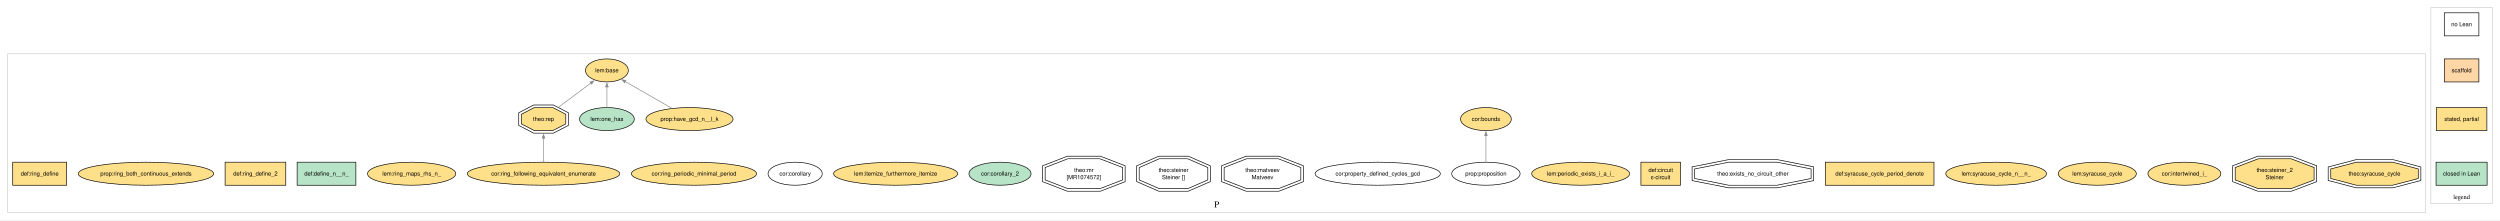
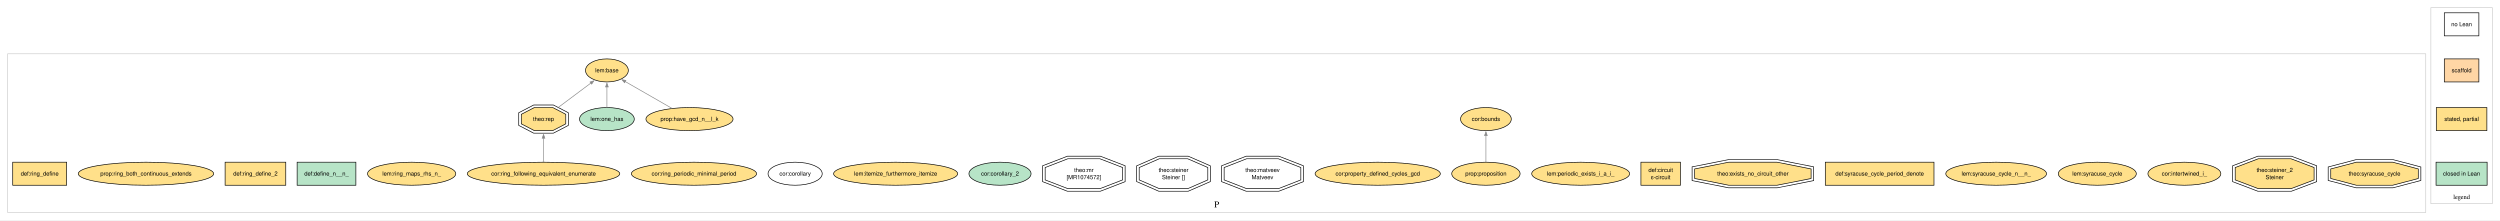
<svg xmlns="http://www.w3.org/2000/svg" width="3905pt" height="344pt" viewBox="0.00 0.00 3905.00 344.00">
  <g id="graph0" class="graph" transform="scale(1 1) rotate(0) translate(4 339.94)">
    <polygon fill="white" stroke="none" points="-4,4 -4,-339.94 3901,-339.94 3901,4 -4,4" />
    <g id="clust1" class="cluster">
      <polygon fill="none" stroke="#cccccc" points="8,-8 8,-255.94 3785,-255.94 3785,-8 8,-8" />
      <text xml:space="preserve" text-anchor="middle" x="1896.5" y="-15.95" font-family="Times,serif" font-size="14.00">P</text>
    </g>
    <g id="clust2" class="cluster">
      <polygon fill="none" stroke="#cccccc" points="3793,-21.84 3793,-327.94 3889,-327.94 3889,-21.84 3793,-21.84" />
      <text xml:space="preserve" text-anchor="middle" x="3841" y="-29.09" font-family="Times,serif" font-size="10.00">legend</text>
    </g>
    <g id="node1" class="node">
      <polygon fill="#ffe08a" stroke="black" points="100.12,-86.59 15.88,-86.59 15.88,-50.59 100.12,-50.59 100.12,-86.59" />
      <text xml:space="preserve" text-anchor="middle" x="58" y="-65.67" font-family="Helvetica,sans-Serif" font-size="9.00">def:ring_define</text>
    </g>
    <g id="node2" class="node">
      <ellipse fill="#ffe08a" stroke="black" cx="224" cy="-68.59" rx="105.77" ry="18" />
      <text xml:space="preserve" text-anchor="middle" x="224" y="-65.67" font-family="Helvetica,sans-Serif" font-size="9.00">prop:ring_both_continuous_extends</text>
    </g>
    <g id="node3" class="node">
      <polygon fill="#ffe08a" stroke="black" points="442.38,-86.59 347.62,-86.59 347.62,-50.59 442.38,-50.59 442.38,-86.59" />
      <text xml:space="preserve" text-anchor="middle" x="395" y="-65.67" font-family="Helvetica,sans-Serif" font-size="9.00">def:ring_define_2</text>
    </g>
    <g id="node4" class="node">
      <ellipse fill="#ffe08a" stroke="black" cx="944" cy="-229.94" rx="33.43" ry="18" />
      <text xml:space="preserve" text-anchor="middle" x="944" y="-227.01" font-family="Helvetica,sans-Serif" font-size="9.00">lem:base</text>
    </g>
    <g id="node5" class="node">
      <polygon fill="#b7e4c7" stroke="black" points="551.88,-86.59 460.12,-86.59 460.12,-50.59 551.88,-50.59 551.88,-86.59" />
      <text xml:space="preserve" text-anchor="middle" x="506" y="-65.67" font-family="Helvetica,sans-Serif" font-size="9.00">def:define_n__n_</text>
    </g>
    <g id="node6" class="node">
      <ellipse fill="#ffe08a" stroke="black" cx="639" cy="-68.59" rx="68.93" ry="18" />
      <text xml:space="preserve" text-anchor="middle" x="639" y="-65.67" font-family="Helvetica,sans-Serif" font-size="9.00">lem:ring_maps_rhs_n_</text>
    </g>
    <g id="node7" class="node">
      <polygon fill="#ffe08a" stroke="black" points="879.74,-146.48 879.74,-161.39 859.39,-171.94 830.61,-171.94 810.26,-161.39 810.26,-146.48 830.61,-135.94 859.39,-135.94 879.74,-146.48" />
      <polygon fill="none" stroke="black" points="883.74,-144.05 883.74,-163.83 860.37,-175.94 829.63,-175.94 806.26,-163.83 806.26,-144.05 829.63,-131.94 860.37,-131.94 883.74,-144.05" />
      <text xml:space="preserve" text-anchor="middle" x="845" y="-151.01" font-family="Helvetica,sans-Serif" font-size="9.00">theo:rep</text>
    </g>
    <g id="edge1" class="edge">
      <path fill="none" stroke="#888888" d="M868.21,-172.29C883.45,-183.68 903.37,-198.57 918.96,-210.22" />
      <polygon fill="#888888" stroke="#888888" points="917.64,-211.86 923.71,-213.77 920.16,-208.5 917.64,-211.86" />
    </g>
    <g id="node8" class="node">
      <ellipse fill="#ffe08a" stroke="black" cx="845" cy="-68.59" rx="119.08" ry="18" />
      <text xml:space="preserve" text-anchor="middle" x="845" y="-65.67" font-family="Helvetica,sans-Serif" font-size="9.00">cor:ring_following_equivalent_enumerate</text>
    </g>
    <g id="edge2" class="edge">
      <path fill="none" stroke="#888888" d="M845,-86.86C845,-97.6 845,-111.68 845,-124.08" />
      <polygon fill="#888888" stroke="#888888" points="842.9,-124.03 845,-130.03 847.1,-124.03 842.9,-124.03" />
    </g>
    <g id="node9" class="node">
      <ellipse fill="#ffe08a" stroke="black" cx="1080" cy="-68.59" rx="97.78" ry="18" />
      <text xml:space="preserve" text-anchor="middle" x="1080" y="-65.67" font-family="Helvetica,sans-Serif" font-size="9.00">cor:ring_periodic_minimal_period</text>
    </g>
    <g id="node10" class="node">
      <ellipse fill="#ffffff" stroke="black" cx="1238" cy="-68.59" rx="42.31" ry="18" />
      <text xml:space="preserve" text-anchor="middle" x="1238" y="-65.67" font-family="Helvetica,sans-Serif" font-size="9.00">cor:corollary</text>
    </g>
    <g id="node11" class="node">
      <ellipse fill="#b7e4c7" stroke="black" cx="944" cy="-153.94" rx="42.75" ry="18" />
      <text xml:space="preserve" text-anchor="middle" x="944" y="-151.01" font-family="Helvetica,sans-Serif" font-size="9.00">lem:one_has</text>
    </g>
    <g id="edge3" class="edge">
      <path fill="none" stroke="#888888" d="M944,-172.1C944,-181.65 944,-193.71 944,-204.25" />
      <polygon fill="#888888" stroke="#888888" points="941.9,-204.1 944,-210.1 946.1,-204.1 941.9,-204.1" />
    </g>
    <g id="node12" class="node">
      <ellipse fill="#ffe08a" stroke="black" cx="1395" cy="-68.59" rx="96.89" ry="18" />
      <text xml:space="preserve" text-anchor="middle" x="1395" y="-65.67" font-family="Helvetica,sans-Serif" font-size="9.00">lem:itemize_furthermore_itemize</text>
    </g>
    <g id="node13" class="node">
      <ellipse fill="#b7e4c7" stroke="black" cx="1558" cy="-68.59" rx="48.52" ry="18" />
      <text xml:space="preserve" text-anchor="middle" x="1558" y="-65.67" font-family="Helvetica,sans-Serif" font-size="9.00">cor:corollary_2</text>
    </g>
    <g id="node14" class="node">
      <ellipse fill="#ffe08a" stroke="black" cx="2317" cy="-153.94" rx="39.64" ry="18" />
      <text xml:space="preserve" text-anchor="middle" x="2317" y="-151.01" font-family="Helvetica,sans-Serif" font-size="9.00">cor:bounds</text>
    </g>
    <g id="node15" class="node">
      <polygon fill="#ffffff" stroke="black" points="1749.46,-58.92 1749.46,-78.26 1714.05,-91.94 1663.95,-91.94 1628.54,-78.26 1628.54,-58.92 1663.95,-45.25 1714.05,-45.25 1749.46,-58.92" />
      <polygon fill="none" stroke="black" points="1753.46,-56.18 1753.46,-81.01 1714.79,-95.94 1663.21,-95.94 1624.54,-81.01 1624.54,-56.18 1663.21,-41.25 1714.79,-41.25 1753.46,-56.18" />
      <text xml:space="preserve" text-anchor="middle" x="1689" y="-71.29" font-family="Helvetica,sans-Serif" font-size="9.00">theo:mr</text>
      <text xml:space="preserve" text-anchor="middle" x="1689" y="-60.04" font-family="Helvetica,sans-Serif" font-size="9.00">[MR1074572]</text>
    </g>
    <g id="node16" class="node">
      <polygon fill="#ffffff" stroke="black" points="1882.58,-58.92 1882.58,-78.26 1851.19,-91.94 1806.81,-91.94 1775.42,-78.26 1775.42,-58.92 1806.81,-45.25 1851.19,-45.25 1882.58,-58.92" />
      <polygon fill="none" stroke="black" points="1886.58,-56.3 1886.58,-80.88 1852.03,-95.94 1805.97,-95.94 1771.42,-80.88 1771.42,-56.3 1805.97,-41.25 1852.03,-41.25 1886.58,-56.3" />
      <text xml:space="preserve" text-anchor="middle" x="1829" y="-71.29" font-family="Helvetica,sans-Serif" font-size="9.00">theo:steiner</text>
      <text xml:space="preserve" text-anchor="middle" x="1829" y="-60.04" font-family="Helvetica,sans-Serif" font-size="9.00">Steiner []</text>
    </g>
    <g id="node17" class="node">
      <polygon fill="#ffffff" stroke="black" points="2027.89,-58.92 2027.89,-78.26 1992.81,-91.94 1943.19,-91.94 1908.11,-78.26 1908.11,-58.92 1943.19,-45.25 1992.81,-45.25 2027.89,-58.92" />
      <polygon fill="none" stroke="black" points="2031.89,-56.19 2031.89,-81 1993.56,-95.94 1942.44,-95.94 1904.11,-81 1904.11,-56.19 1942.44,-41.25 1993.56,-41.25 2031.89,-56.19" />
      <text xml:space="preserve" text-anchor="middle" x="1968" y="-71.29" font-family="Helvetica,sans-Serif" font-size="9.00">theo:matveev</text>
      <text xml:space="preserve" text-anchor="middle" x="1968" y="-60.04" font-family="Helvetica,sans-Serif" font-size="9.00">Matveev</text>
    </g>
    <g id="node18" class="node">
-       <ellipse fill="#ffffff" stroke="black" cx="2148" cy="-68.59" rx="97.78" ry="18" />
+       <ellipse fill="#ffe08a" stroke="black" cx="2148" cy="-68.59" rx="97.78" ry="18" />
      <text xml:space="preserve" text-anchor="middle" x="2148" y="-65.67" font-family="Helvetica,sans-Serif" font-size="9.00">cor:property_defined_cycles_gcd</text>
    </g>
    <g id="node19" class="node">
      <ellipse fill="#ffe08a" stroke="black" cx="1073" cy="-153.94" rx="68.05" ry="18" />
      <text xml:space="preserve" text-anchor="middle" x="1073" y="-151.01" font-family="Helvetica,sans-Serif" font-size="9.00">prop:have_gcd_n__l_k</text>
    </g>
    <g id="edge4" class="edge">
      <path fill="none" stroke="#888888" d="M1045.33,-170.81C1023.86,-183.13 994.2,-200.14 972.52,-212.58" />
      <polygon fill="#888888" stroke="#888888" points="971.54,-210.72 967.38,-215.53 973.63,-214.36 971.54,-210.72" />
    </g>
    <g id="node20" class="node">
-       <ellipse fill="#ffffff" stroke="black" cx="2317" cy="-68.59" rx="53.4" ry="18" />
+       <ellipse fill="#ffe08a" stroke="black" cx="2317" cy="-68.59" rx="53.4" ry="18" />
      <text xml:space="preserve" text-anchor="middle" x="2317" y="-65.67" font-family="Helvetica,sans-Serif" font-size="9.00">prop:proposition</text>
    </g>
    <g id="edge5" class="edge">
      <path fill="none" stroke="#888888" d="M2317,-86.86C2317,-98.82 2317,-114.92 2317,-128.23" />
      <polygon fill="#888888" stroke="#888888" points="2314.9,-128.18 2317,-134.18 2319.1,-128.18 2314.9,-128.18" />
    </g>
    <g id="node21" class="node">
      <ellipse fill="#ffe08a" stroke="black" cx="2465" cy="-68.59" rx="76.48" ry="18" />
      <text xml:space="preserve" text-anchor="middle" x="2465" y="-65.67" font-family="Helvetica,sans-Serif" font-size="9.00">lem:periodic_exists_i_a_i_</text>
    </g>
    <g id="node22" class="node">
      <polygon fill="#ffe08a" stroke="black" points="2620.88,-86.59 2559.12,-86.59 2559.12,-50.59 2620.88,-50.59 2620.88,-86.59" />
      <text xml:space="preserve" text-anchor="middle" x="2590" y="-71.29" font-family="Helvetica,sans-Serif" font-size="9.00">def:circuit</text>
      <text xml:space="preserve" text-anchor="middle" x="2590" y="-60.04" font-family="Helvetica,sans-Serif" font-size="9.00">ε-circuit</text>
    </g>
    <g id="node23" class="node">
-       <polygon fill="#ffffff" stroke="black" points="2824.94,-61.14 2824.94,-76.05 2771.67,-86.59 2696.33,-86.59 2643.06,-76.05 2643.06,-61.14 2696.33,-50.59 2771.67,-50.59 2824.94,-61.14" />
+       <polygon fill="#ffe08a" stroke="black" points="2824.94,-61.14 2824.94,-76.05 2771.67,-86.59 2696.33,-86.59 2643.06,-76.05 2643.06,-61.14 2696.33,-50.59 2771.67,-50.59 2824.94,-61.14" />
      <polygon fill="none" stroke="black" points="2828.94,-57.85 2828.94,-79.34 2772.06,-90.59 2695.94,-90.59 2639.06,-79.34 2639.06,-57.85 2695.94,-46.59 2772.06,-46.59 2828.94,-57.85" />
      <text xml:space="preserve" text-anchor="middle" x="2734" y="-65.67" font-family="Helvetica,sans-Serif" font-size="9.00">theo:exists_no_circuit_other</text>
    </g>
    <g id="node24" class="node">
      <polygon fill="#ffe08a" stroke="black" points="3016.88,-86.59 2847.12,-86.59 2847.12,-50.59 3016.88,-50.59 3016.88,-86.59" />
      <text xml:space="preserve" text-anchor="middle" x="2932" y="-65.67" font-family="Helvetica,sans-Serif" font-size="9.00">def:syracuse_cycle_period_denote</text>
    </g>
    <g id="node25" class="node">
      <ellipse fill="#ffe08a" stroke="black" cx="3114" cy="-68.59" rx="78.7" ry="18" />
      <text xml:space="preserve" text-anchor="middle" x="3114" y="-65.67" font-family="Helvetica,sans-Serif" font-size="9.00">lem:syracuse_cycle_n__n_</text>
    </g>
    <g id="node26" class="node">
      <ellipse fill="#ffe08a" stroke="black" cx="3272" cy="-68.59" rx="60.94" ry="18" />
      <text xml:space="preserve" text-anchor="middle" x="3272" y="-65.67" font-family="Helvetica,sans-Serif" font-size="9.00">lem:syracuse_cycle</text>
    </g>
    <g id="node27" class="node">
      <ellipse fill="#ffe08a" stroke="black" cx="3408" cy="-68.59" rx="56.95" ry="18" />
      <text xml:space="preserve" text-anchor="middle" x="3408" y="-65.67" font-family="Helvetica,sans-Serif" font-size="9.00">cor:intertwined_i_</text>
    </g>
    <g id="node28" class="node">
      <polygon fill="#ffe08a" stroke="black" points="3610.61,-58.92 3610.61,-78.26 3574.52,-91.94 3523.48,-91.94 3487.39,-78.26 3487.39,-58.92 3523.48,-45.25 3574.52,-45.25 3610.61,-58.92" />
      <polygon fill="none" stroke="black" points="3614.61,-56.16 3614.61,-81.02 3575.25,-95.94 3522.75,-95.94 3483.39,-81.02 3483.39,-56.16 3522.75,-41.25 3575.25,-41.25 3614.61,-56.16" />
      <text xml:space="preserve" text-anchor="middle" x="3549" y="-71.29" font-family="Helvetica,sans-Serif" font-size="9.00">theo:steiner_2</text>
      <text xml:space="preserve" text-anchor="middle" x="3549" y="-60.04" font-family="Helvetica,sans-Serif" font-size="9.00">Steiner</text>
    </g>
    <g id="node29" class="node">
      <polygon fill="#ffe08a" stroke="black" points="3773.37,-61.14 3773.37,-76.05 3733.32,-86.59 3676.68,-86.59 3636.63,-76.05 3636.63,-61.14 3676.68,-50.59 3733.32,-50.59 3773.37,-61.14" />
      <polygon fill="none" stroke="black" points="3777.37,-58.05 3777.37,-79.13 3733.84,-90.59 3676.16,-90.59 3632.63,-79.13 3632.63,-58.05 3676.16,-46.59 3733.84,-46.59 3777.37,-58.05" />
      <text xml:space="preserve" text-anchor="middle" x="3705" y="-65.67" font-family="Helvetica,sans-Serif" font-size="9.00">theo:syracuse_cycle</text>
    </g>
    <g id="node30" class="node">
      <polygon fill="#b7e4c7" stroke="black" points="3880.88,-86.59 3801.12,-86.59 3801.12,-50.59 3880.88,-50.59 3880.88,-86.59" />
      <text xml:space="preserve" text-anchor="middle" x="3841" y="-65.67" font-family="Helvetica,sans-Serif" font-size="9.00">closed in Lean</text>
    </g>
    <g id="node31" class="node">
      <polygon fill="#ffe08a" stroke="black" points="3880.5,-171.94 3801.5,-171.94 3801.5,-135.94 3880.5,-135.94 3880.5,-171.94" />
      <text xml:space="preserve" text-anchor="middle" x="3841" y="-151.01" font-family="Helvetica,sans-Serif" font-size="9.00">stated, partial</text>
    </g>
    <g id="node32" class="node">
      <polygon fill="#ffd6a5" stroke="black" points="3868,-247.94 3814,-247.94 3814,-211.94 3868,-211.94 3868,-247.94" />
      <text xml:space="preserve" text-anchor="middle" x="3841" y="-227.01" font-family="Helvetica,sans-Serif" font-size="9.00">scaffold</text>
    </g>
    <g id="node33" class="node">
      <polygon fill="#ffffff" stroke="black" points="3868,-319.94 3814,-319.94 3814,-283.94 3868,-283.94 3868,-319.94" />
      <text xml:space="preserve" text-anchor="middle" x="3841" y="-299.01" font-family="Helvetica,sans-Serif" font-size="9.00">no Lean</text>
    </g>
  </g>
</svg>
